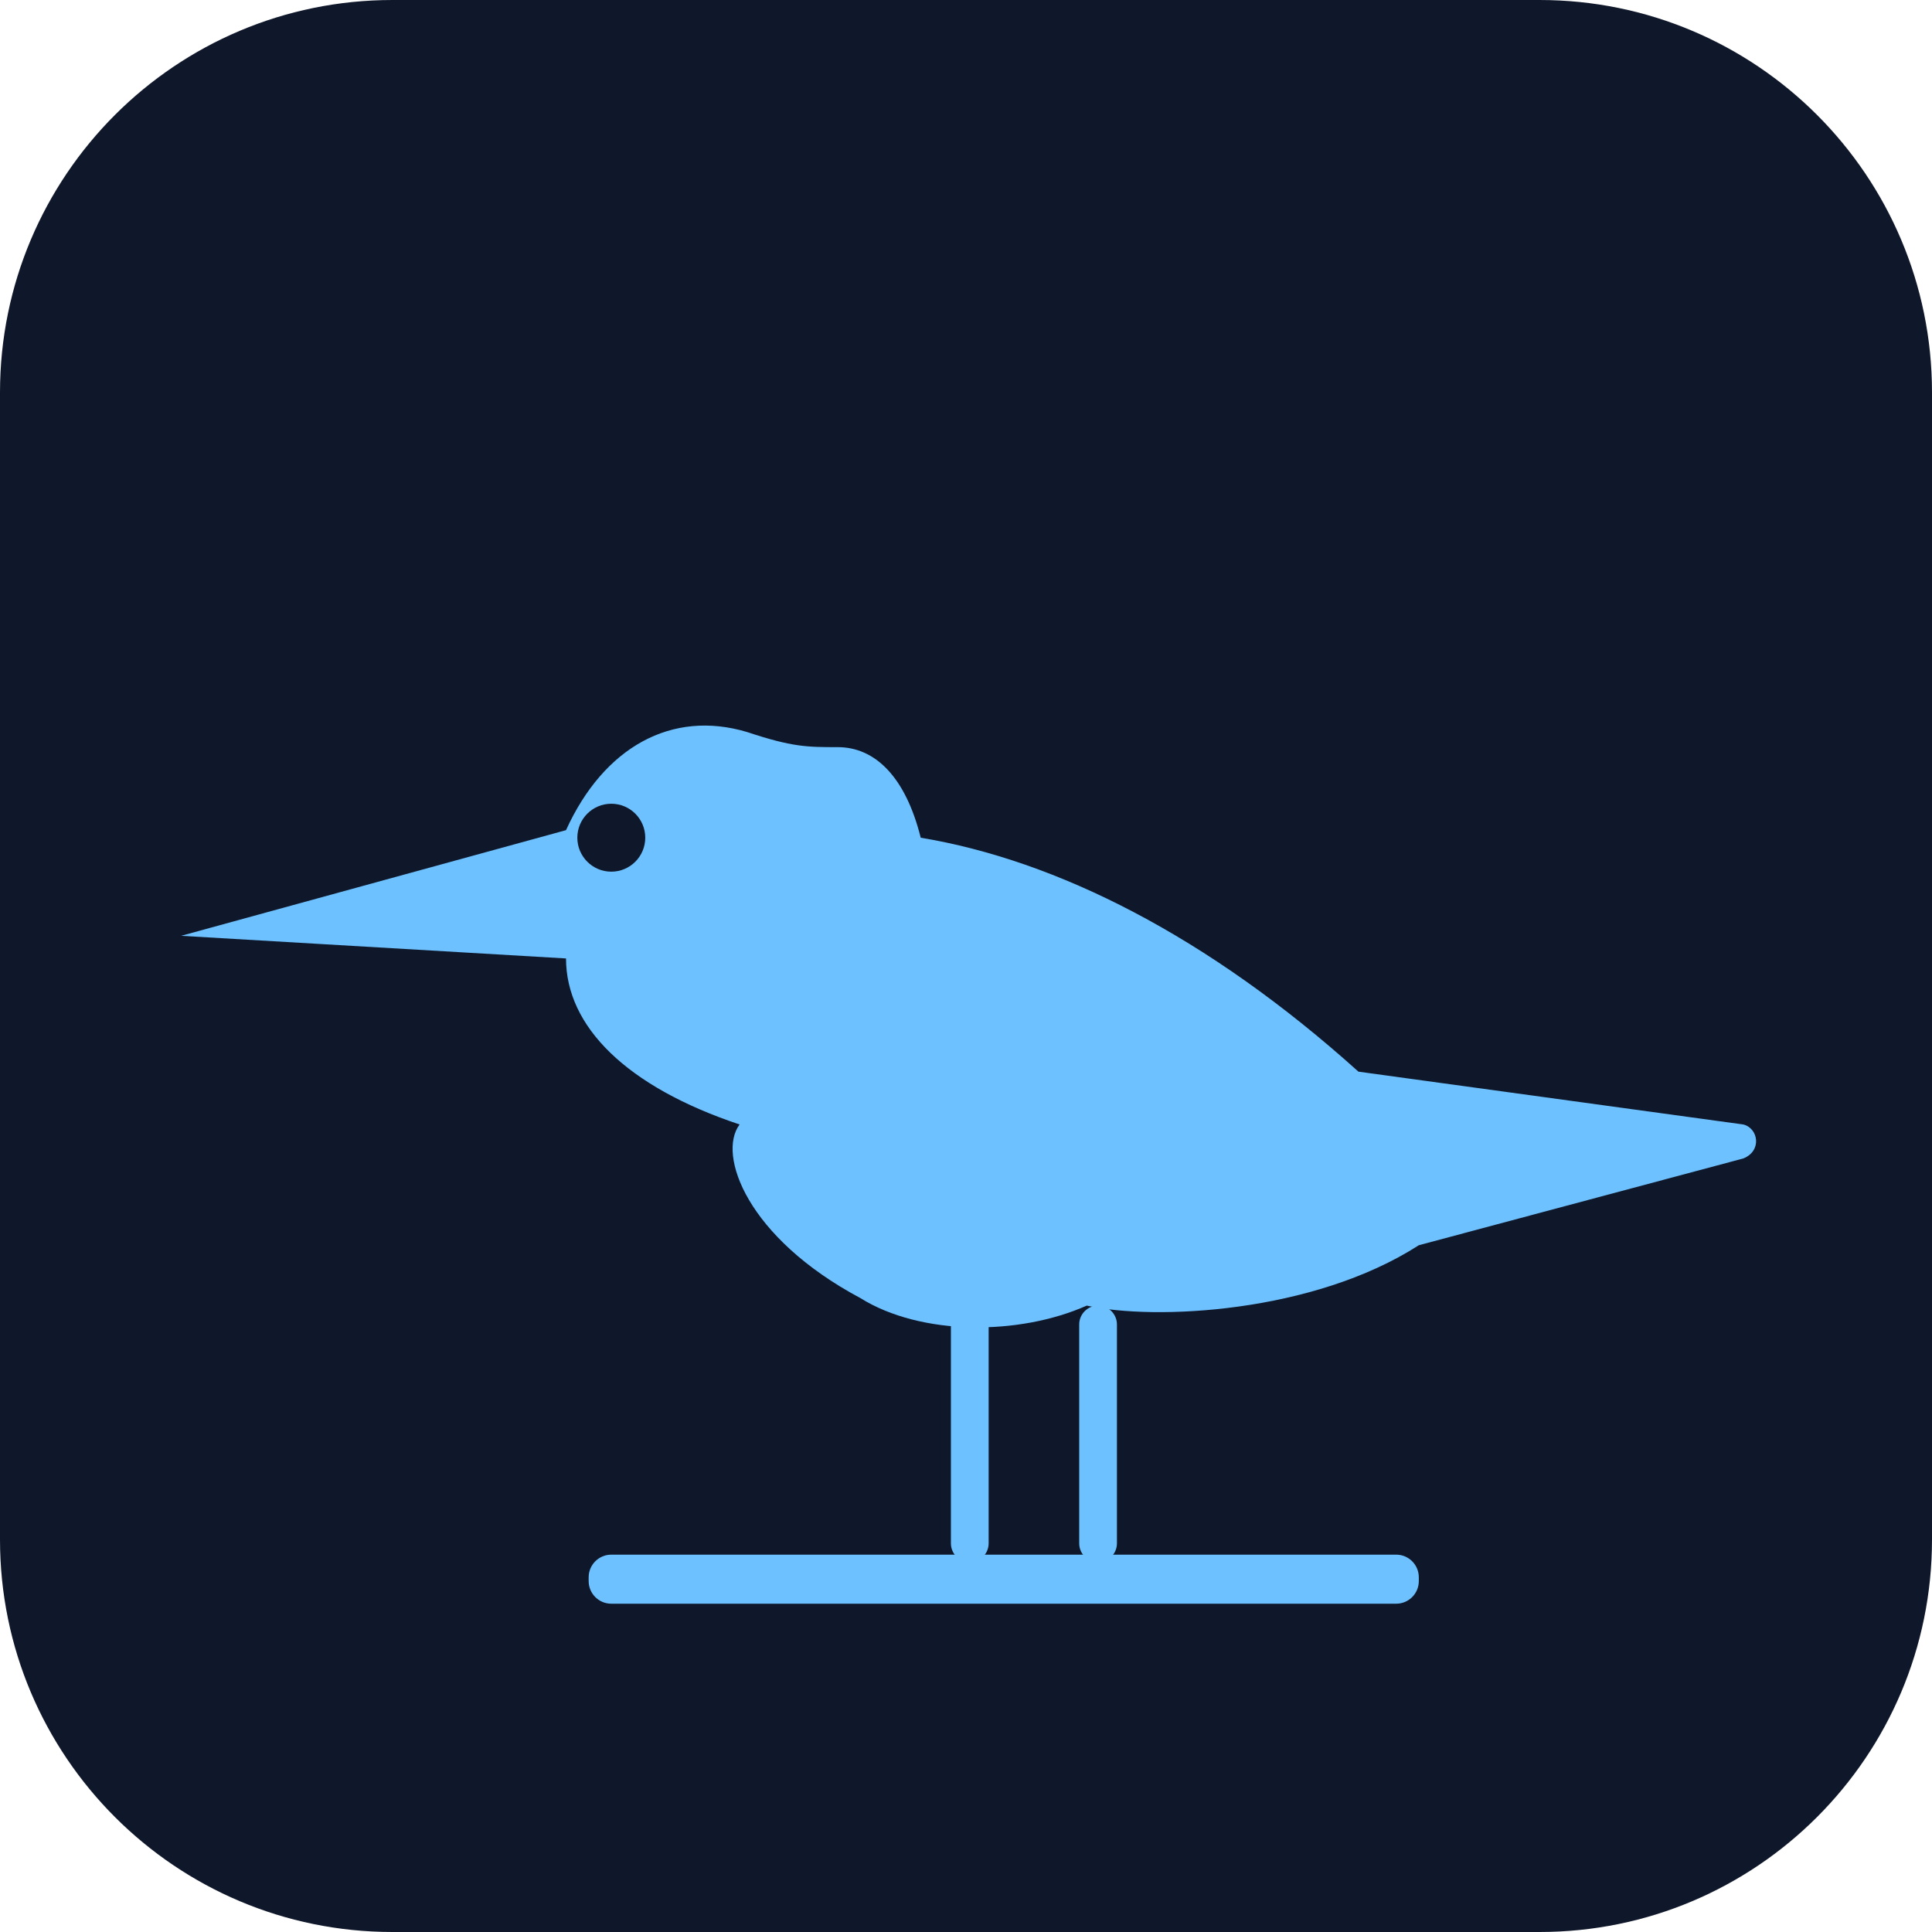
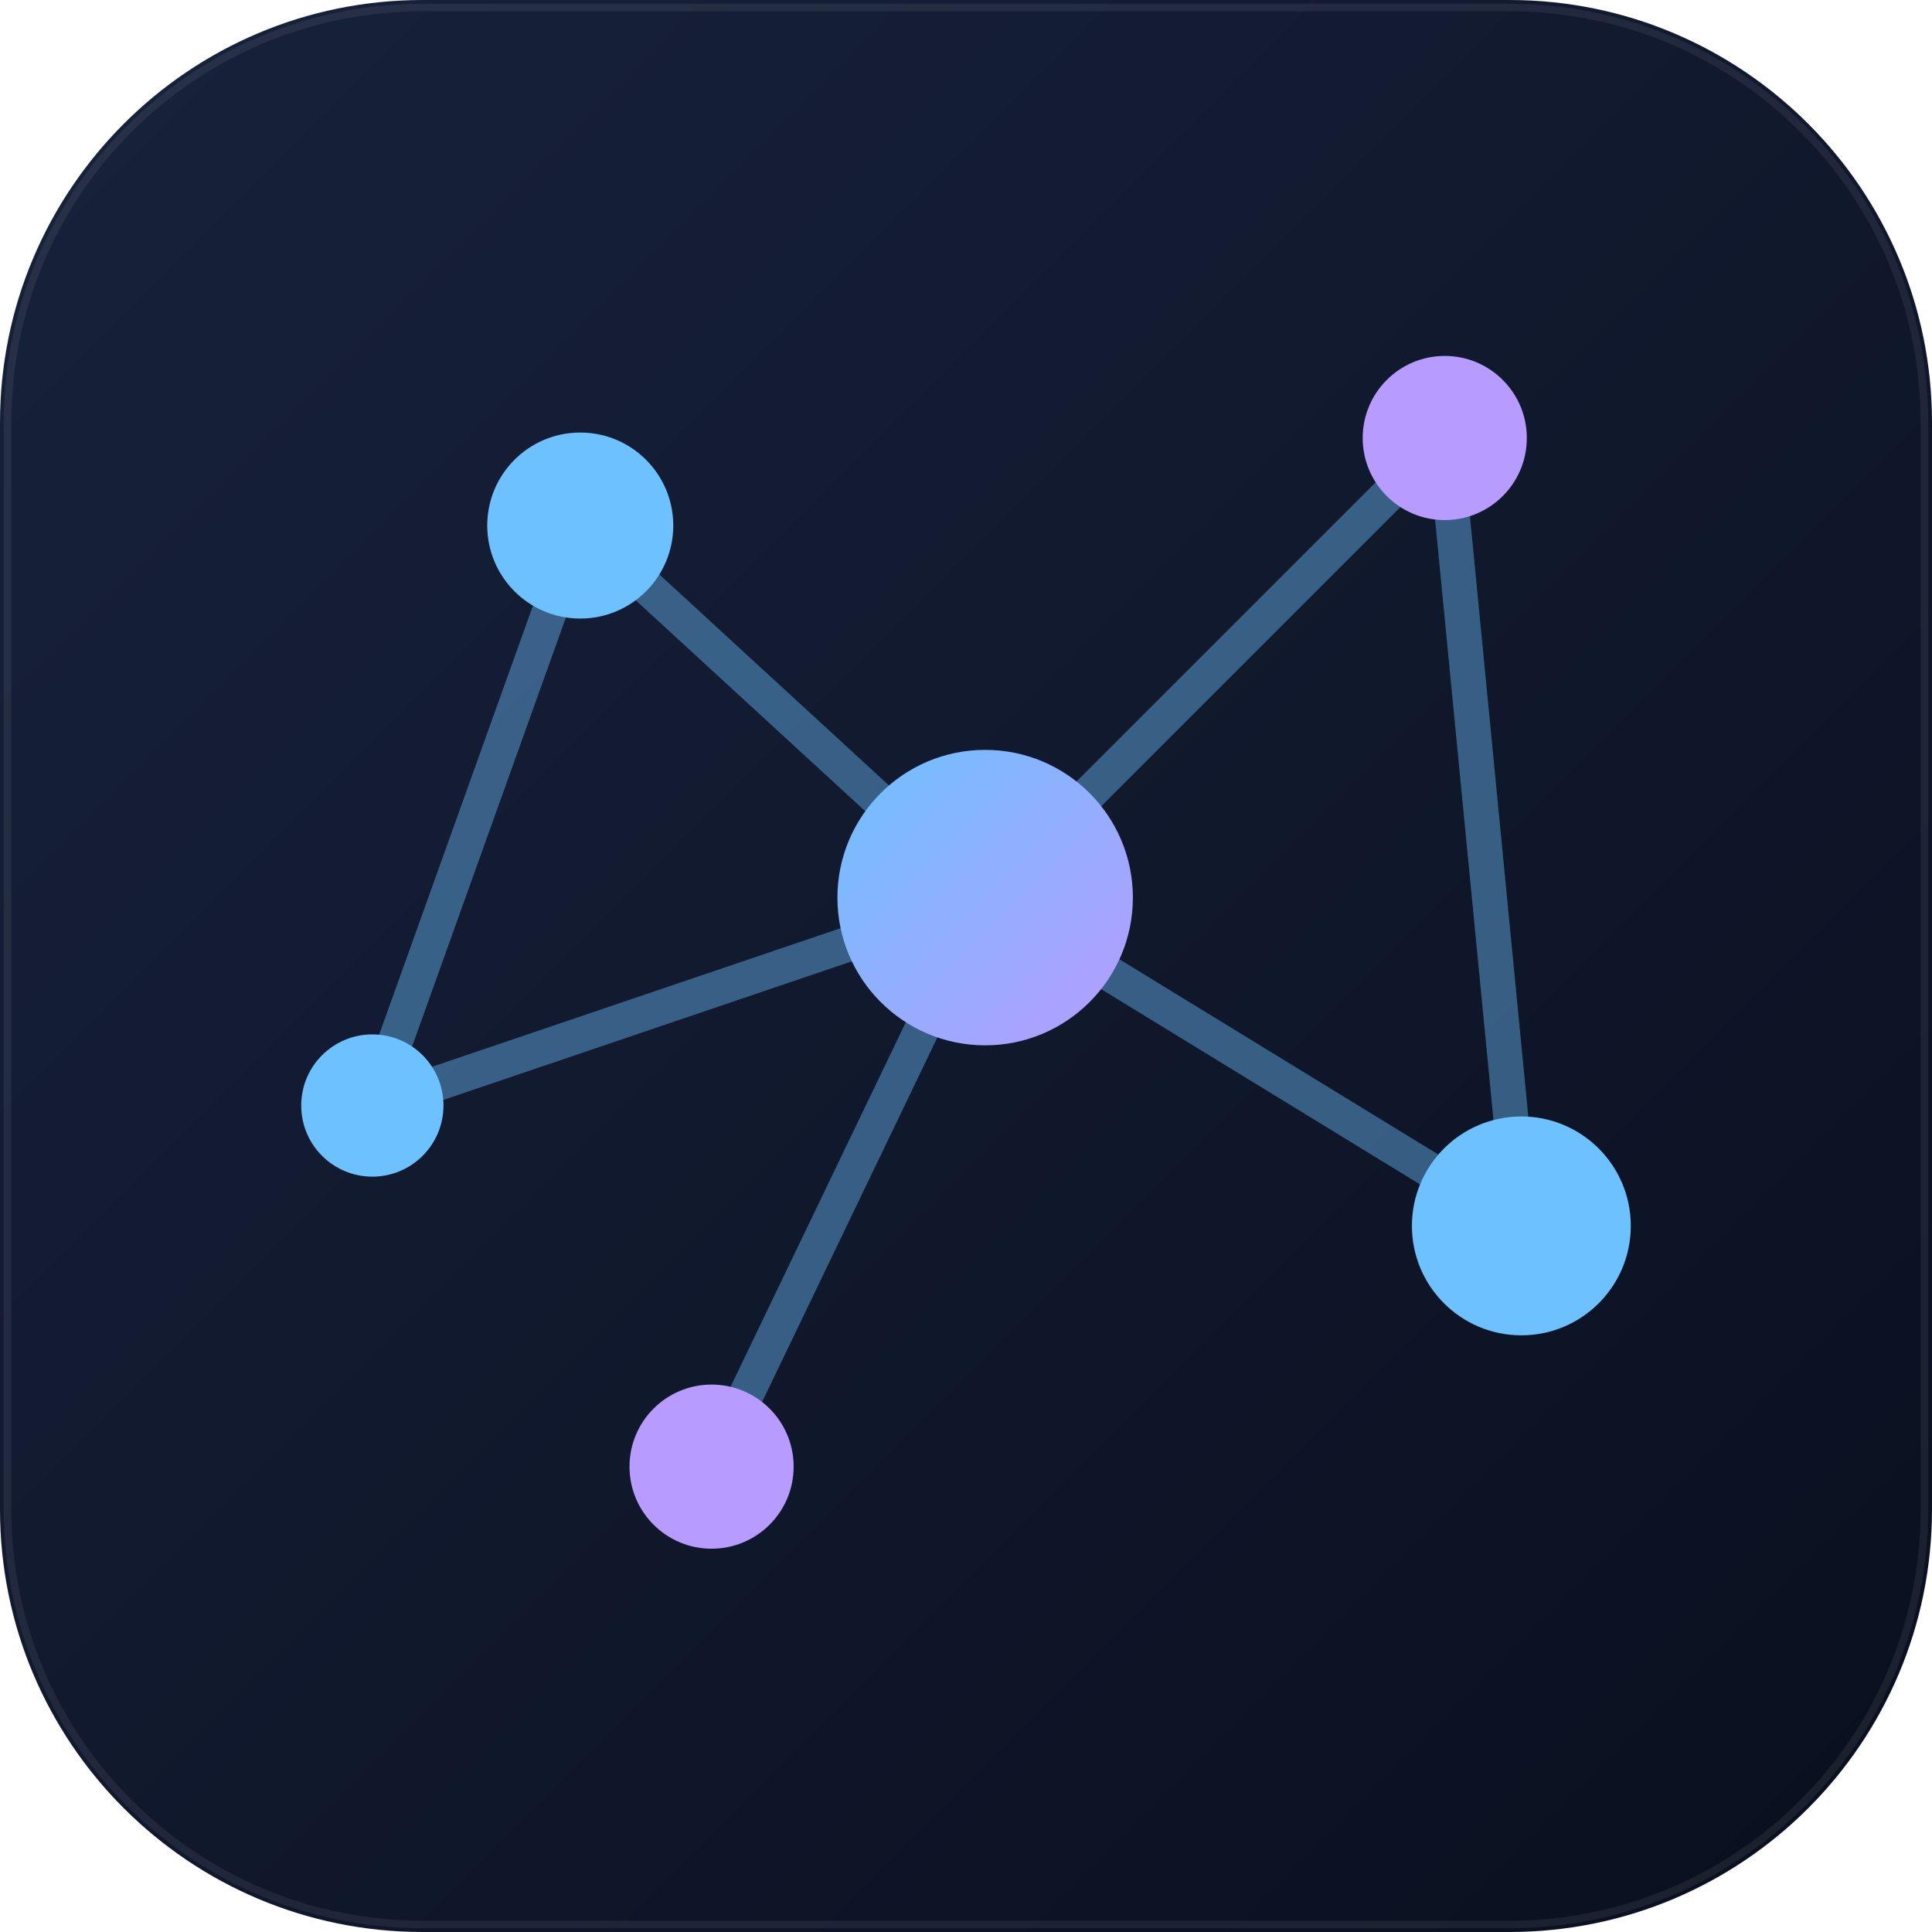
- <svg xmlns="http://www.w3.org/2000/svg" viewBox="0 0 512 512" role="img" aria-label="muninn raven">
-   <rect width="512" height="512" rx="104" fill="#0f172a" />
-   <g fill="#6ec1ff">
-     <path d="M48 248 L150 220 C160 198 178 188 198 194 C210 198 214 198 222 198 C232 198 240 206 244 222 C280 228 320 248 360 284 L462 298 C466 299 467 305 462 307 L376 330 C348 348 306 350 288 346 C270 354 244 354 228 344 C198 328 190 306 196 298 C166 288 150 272 150 254 Z" />
-     <rect x="252" y="346" width="10" height="68" rx="5" />
-     <rect x="286" y="346" width="10" height="68" rx="5" />
-     <rect x="156" y="412" width="220" height="13" rx="6" />
+ <svg xmlns="http://www.w3.org/2000/svg" viewBox="0 0 512 512" role="img" aria-label="muninn knowledge graph">
+   <defs>
+     <linearGradient id="bg" x1="0" y1="0" x2="1" y2="1">
+       <stop offset="0" stop-color="#17223c" />
+       <stop offset="1" stop-color="#0a0f1e" />
+     </linearGradient>
+     <linearGradient id="sv" x1="0" y1="0" x2="1" y2="1">
+       <stop offset="0" stop-color="#6ec1ff" />
+       <stop offset="1" stop-color="#b79bff" />
+     </linearGradient>
+   </defs>
+   <rect width="512" height="512" rx="112" fill="url(#bg)" />
+   <g transform="translate(256 256) scale(1.45) translate(-258.5 -252.5)">
+     <g stroke="#6ec1ff" stroke-opacity="0.42" stroke-width="6.4" stroke-linecap="round">
+       <path d="M262 240 L188 172" />
+       <path d="M262 240 L346 156" />
+       <path d="M262 240 L360 300" />
+       <path d="M262 240 L212 344" />
+       <path d="M262 240 L150 278" />
+       <path d="M188 172 L150 278" />
+       <path d="M346 156 L360 300" />
+     </g>
+     <circle cx="188" cy="172" r="17" fill="#6ec1ff" />
+     <circle cx="346" cy="156" r="15" fill="#b79bff" />
+     <circle cx="360" cy="300" r="20" fill="#6ec1ff" />
+     <circle cx="212" cy="344" r="15" fill="#b79bff" />
+     <circle cx="150" cy="278" r="13" fill="#6ec1ff" />
+     <circle cx="262" cy="240" r="27" fill="url(#sv)" />
  </g>
-   <circle cx="162" cy="222" r="9" fill="#0f172a" />
+   <rect x="2" y="2" width="508" height="508" rx="110" fill="none" stroke="rgba(255,255,255,.07)" stroke-width="2" />
</svg>
